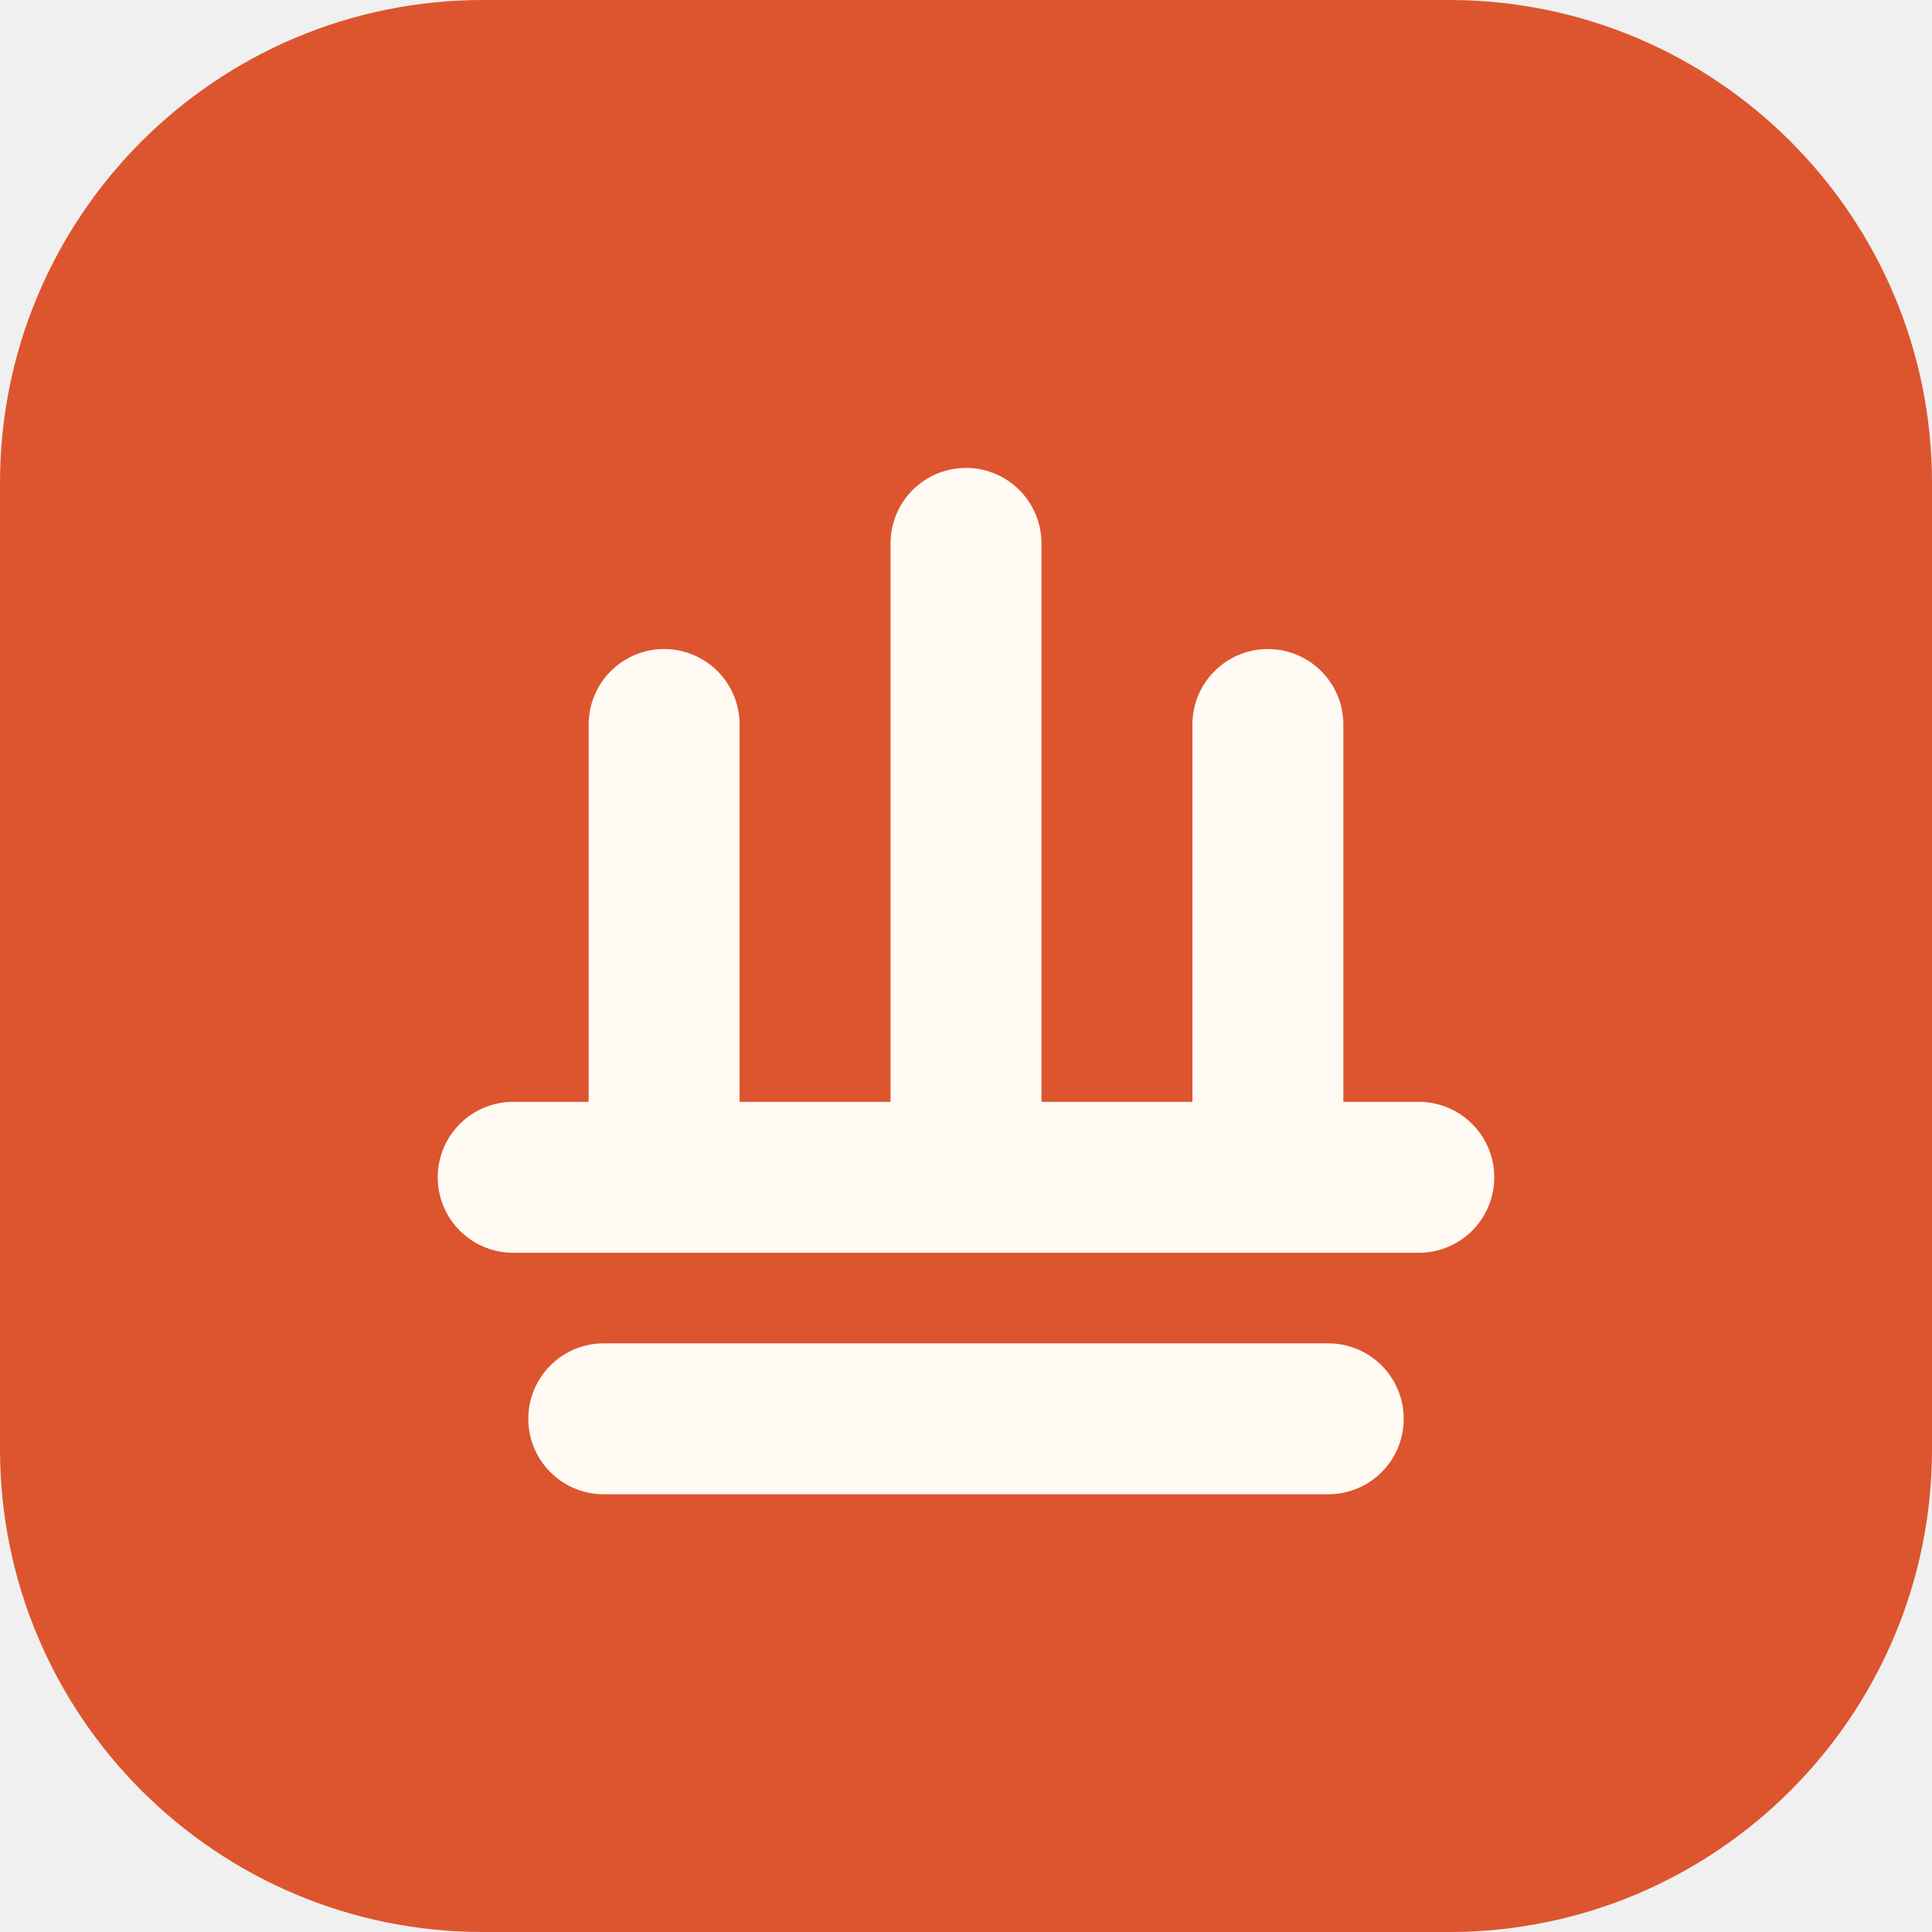
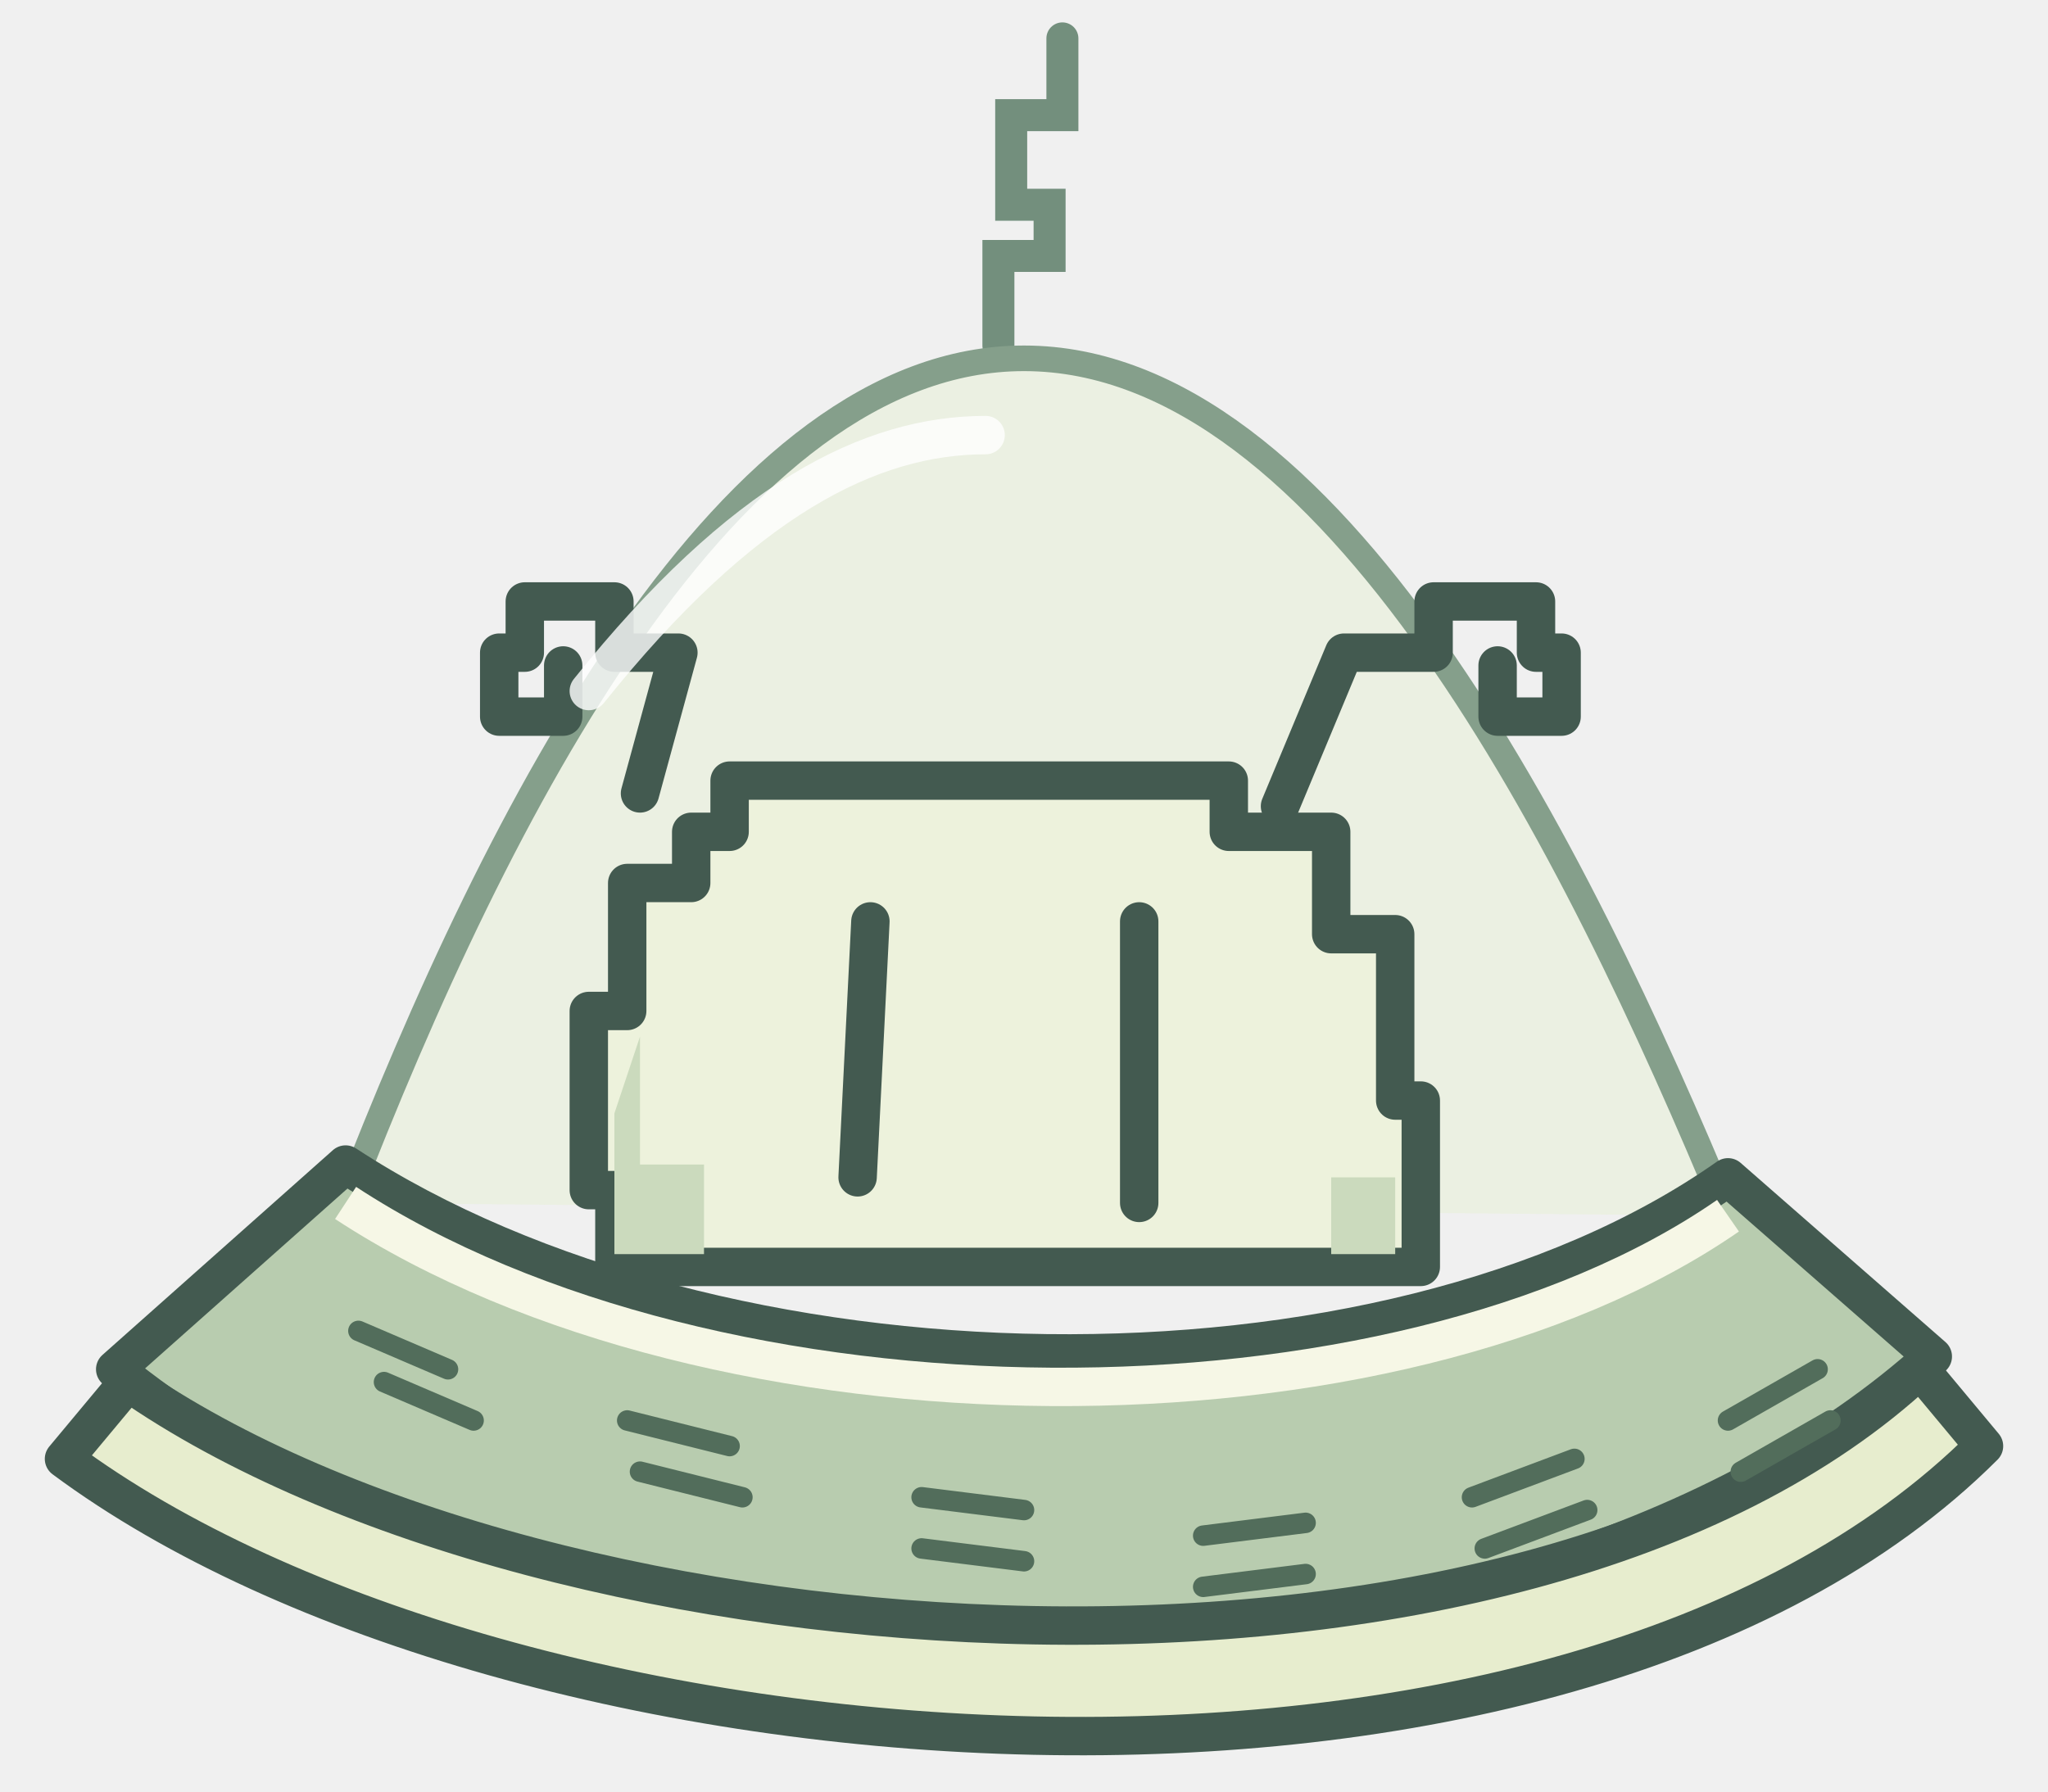
- <svg xmlns="http://www.w3.org/2000/svg" viewBox="0 0 64 64">
-   <rect width="64" height="64" rx="16" fill="#dc552f" />
-   <path d="M17 39h30M22 24v15m10-21v21m10-15v15M20 47h24" stroke="#fffaf3" stroke-width="5" stroke-linecap="round" />
+ <svg xmlns="http://www.w3.org/2000/svg" viewBox="0 0 160 140" fill="none" aria-hidden="true" class="little-held" width="160" height="140">
+   <path d="M78 27V20H82V16H79V9H83V3" stroke="#738F7D" stroke-width="2.5" stroke-linecap="round" />
+   <path d="M27 94C39 63 57 28 80 28C104 28 123 66 135 95" fill="#E9F0DD" fill-opacity=".78" stroke="#859F8B" stroke-width="2" />
+   <path d="M50 62L53 51H48V47H41V51H39V56H44V52M100 63L105 51H112V47H120V51H122V56H117V52" stroke="#435A50" stroke-width="3" stroke-linejoin="round" stroke-linecap="round" />
+   <path d="M57 61H96V65H104V73H109V86H111V99H48V93H46V79H49V69H54V65H57Z" fill="#EDF2DC" stroke="#435A50" stroke-width="3" stroke-linejoin="round" />
+   <path d="M50 81V91H55V98H104V92H109V98H48V87Z" fill="#CBDABD" />
+   <g class="alien-eyes" stroke="#435A50" stroke-width="3" stroke-linecap="round">
+     <path d="M68 72L67 92M89 72V94" />
+   </g>
+   <path d="M27 91C56 110 108 111 135 92L151 106C119 135 46 137 9 107Z" fill="#B8CCAF" stroke="#435A50" stroke-width="3" stroke-linejoin="round" />
+   <path d="M27 94C56 113 109 113 135 95" stroke="#F6F7E6" stroke-width="3" />
+   <path d="M10 108C43 131 119 136 150 107L155 113C122 146 40 140 5 114Z" fill="#E7EDCE" stroke="#435A50" stroke-width="3" stroke-linejoin="round" />
+   <g stroke="#526D5B" stroke-width="1.6" stroke-linecap="round">
+     <path d="m28 104 7 3m-5 1 7 3m12 0 8 2m-7 2 8 2m14 0 8 1m-8 3 8 1m14-2 8-1m-8 5 8-1m13-6 8-3m-7 7 8-3m11-7 7-4m-6 8 7-4" />
+   </g>
+   <path d="M46 54C58 39 68 34 77 34" stroke="#FFFFFF" stroke-width="3" stroke-linecap="round" opacity=".8" />
</svg>
